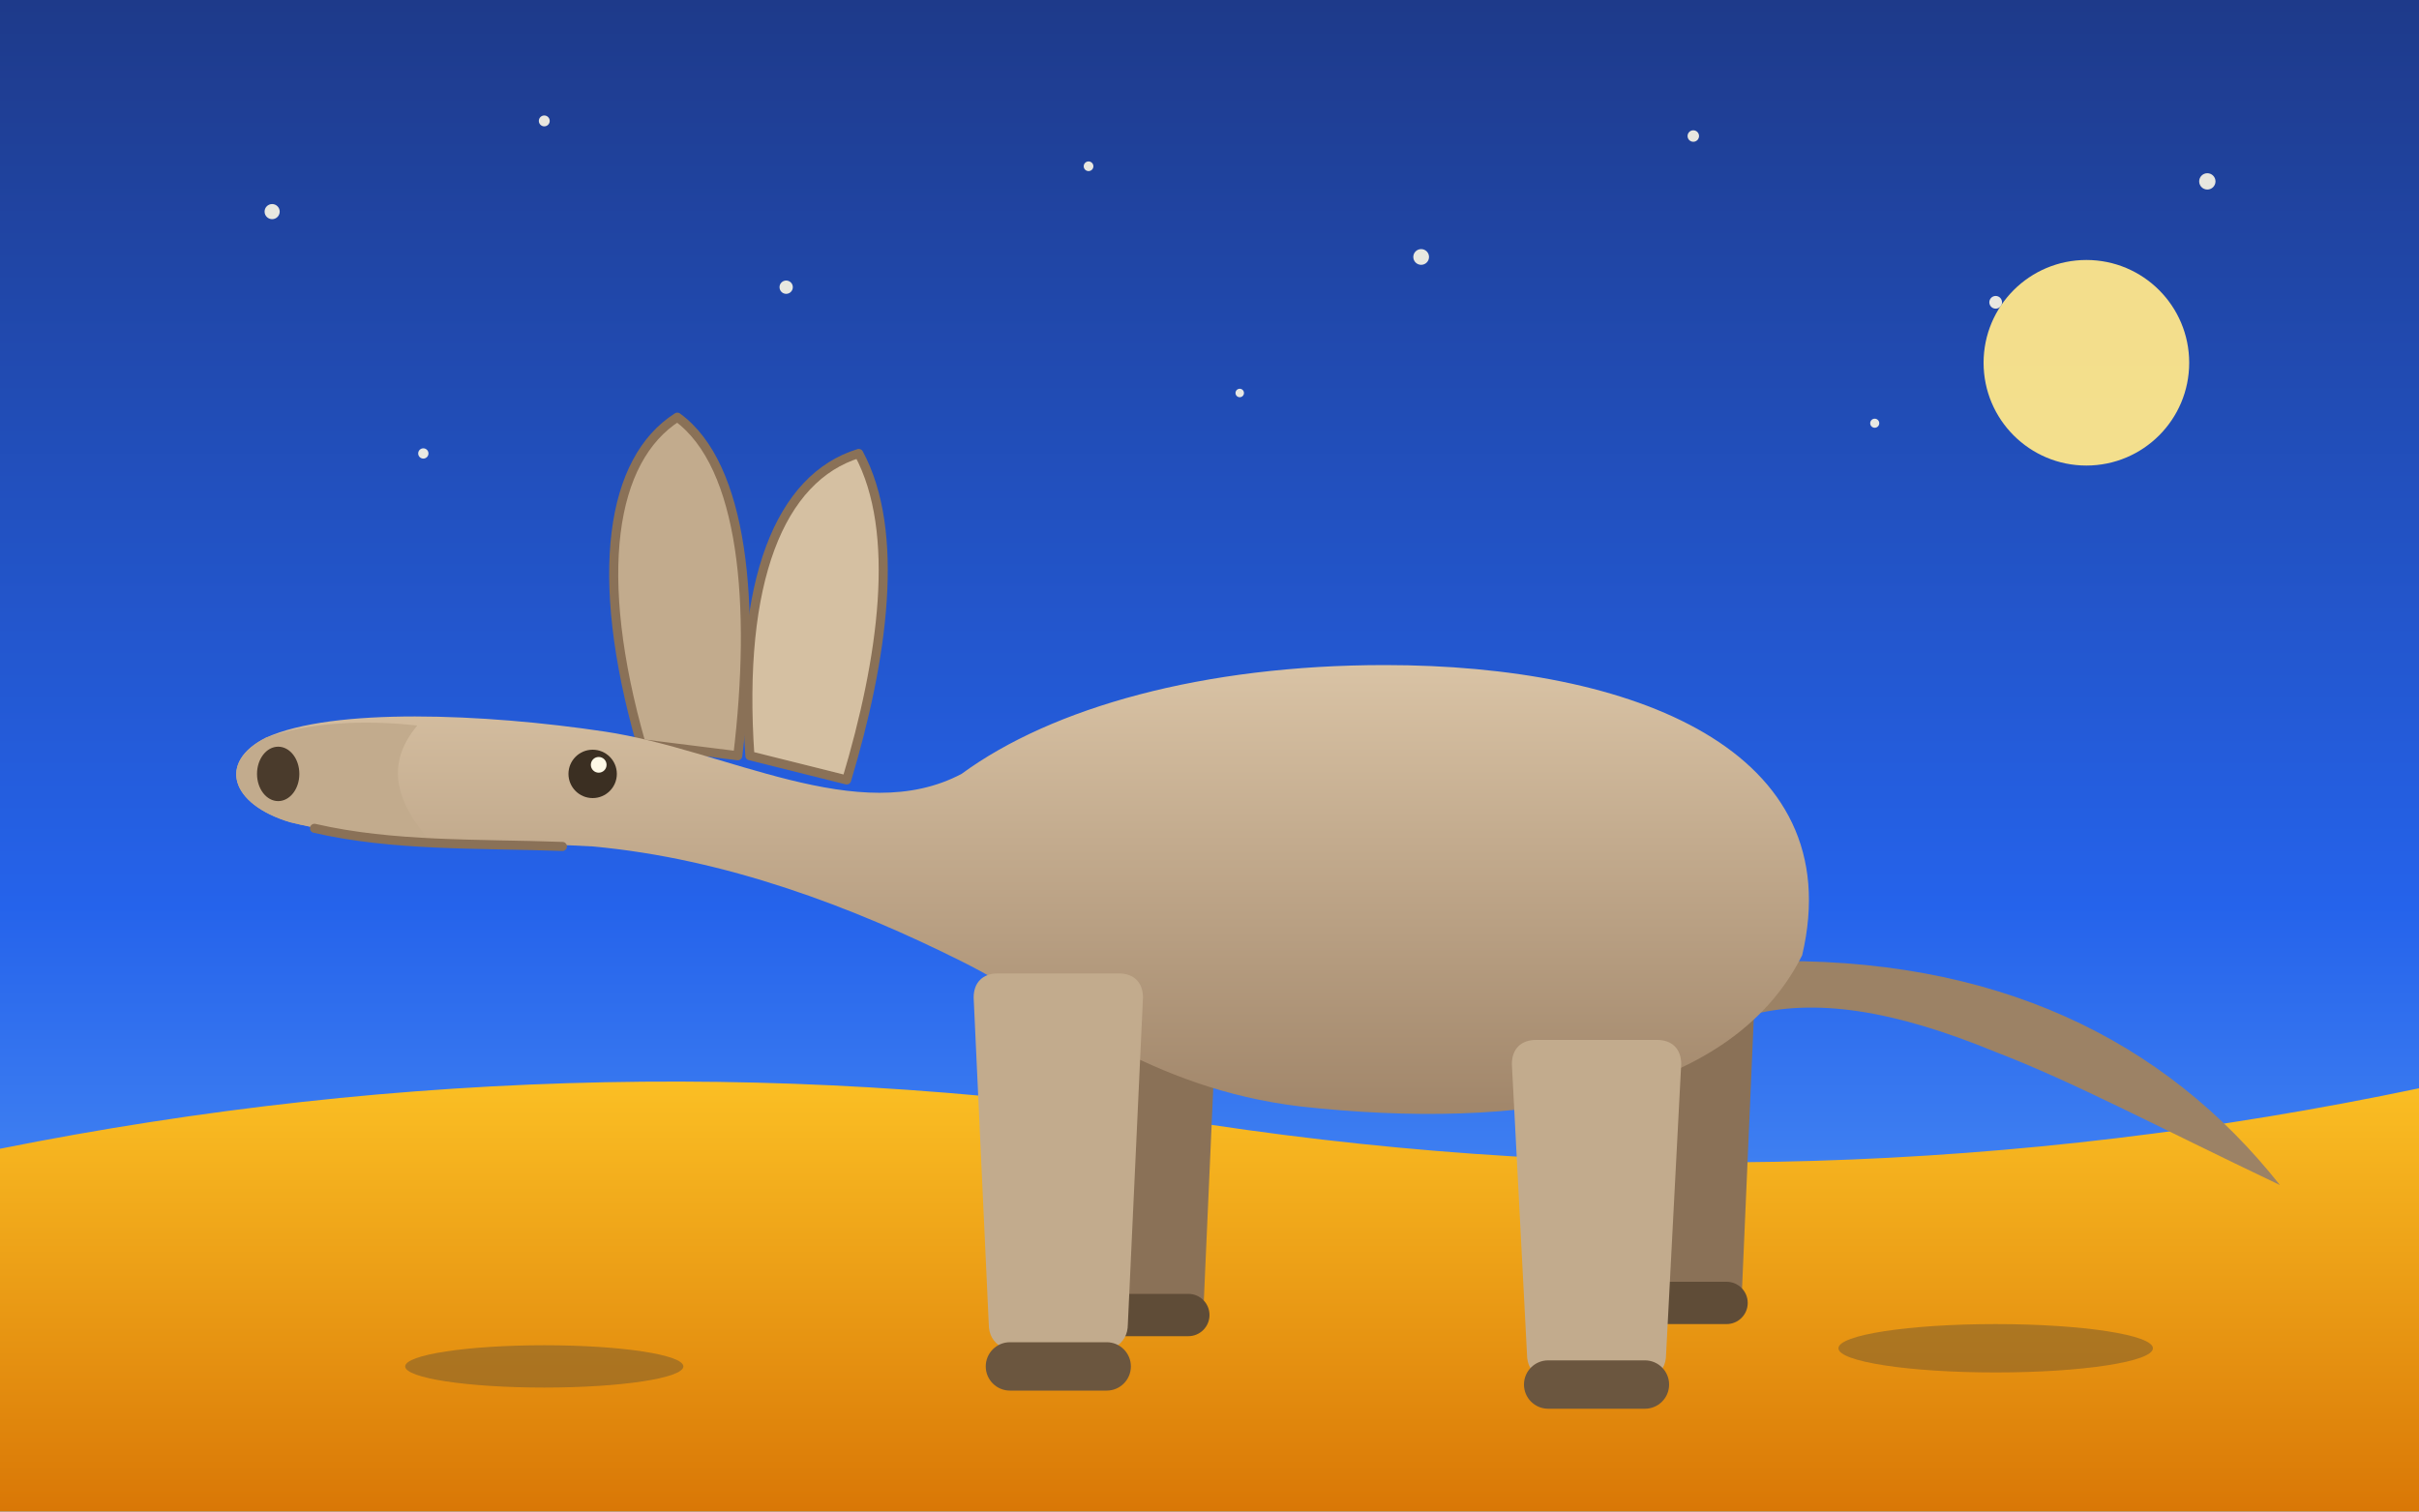
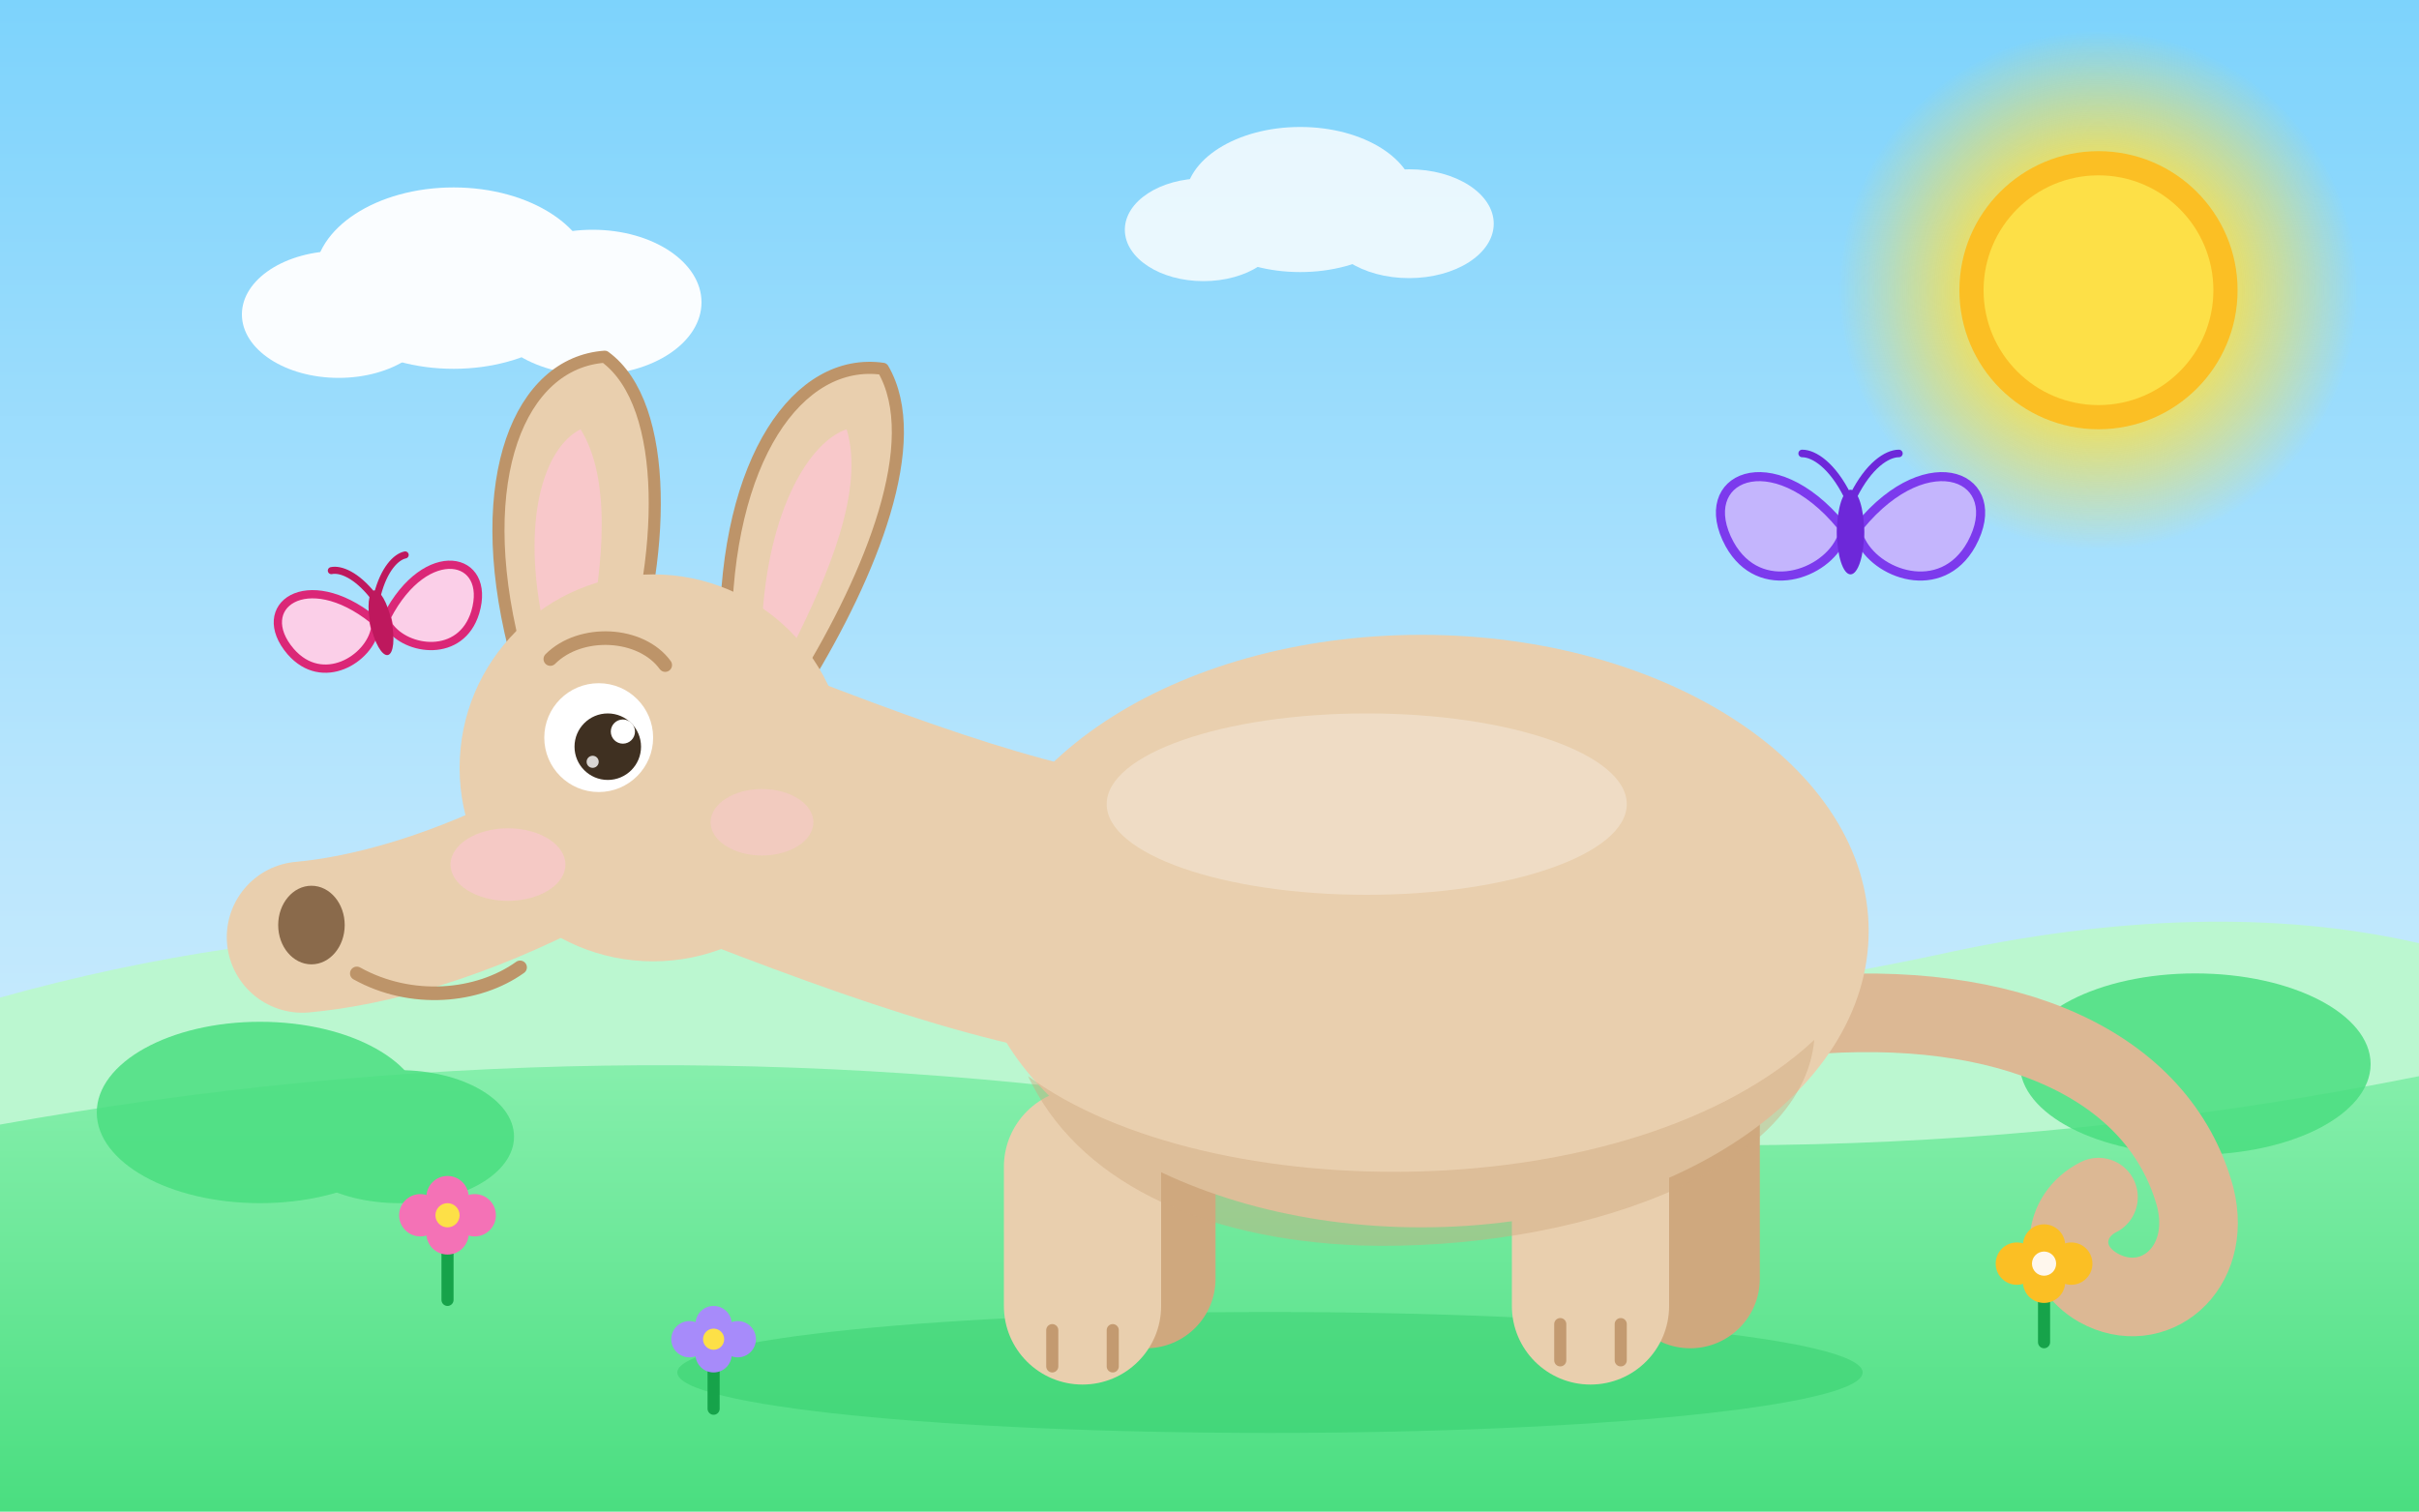
<svg xmlns="http://www.w3.org/2000/svg" viewBox="0 0 800 500" role="img" aria-labelledby="aardvarkTitle aardvarkDesc">
  <defs>
-     <linearGradient id="sky" x1="0" y1="0" x2="0" y2="1">
-       <stop offset="0%" stop-color="#1e3a8a" />
-       <stop offset="60%" stop-color="#2563eb" />
-       <stop offset="100%" stop-color="#60a5fa" />
+     <linearGradient id="daySky" x1="0" y1="0" x2="0" y2="1">
+       <stop offset="0%" stop-color="#7dd3fc" />
+       <stop offset="55%" stop-color="#bae6fd" />
+       <stop offset="100%" stop-color="#e0f2fe" />
    </linearGradient>
-     <linearGradient id="ground" x1="0" y1="0" x2="0" y2="1">
-       <stop offset="0%" stop-color="#fbbf24" />
-       <stop offset="100%" stop-color="#d97706" />
+     <linearGradient id="grass" x1="0" y1="0" x2="0" y2="1">
+       <stop offset="0%" stop-color="#86efac" />
+       <stop offset="100%" stop-color="#4ade80" />
    </linearGradient>
    <linearGradient id="hide" x1="0" y1="0" x2="0" y2="1">
-       <stop offset="0%" stop-color="#d9c3a5" />
-       <stop offset="100%" stop-color="#a1866a" />
+       <stop offset="0%" stop-color="#f0d9bd" />
+       <stop offset="100%" stop-color="#d4ad86" />
    </linearGradient>
+     <radialGradient id="sunGlow" cx="0.5" cy="0.5" r="0.5">
+       <stop offset="55%" stop-color="#fde047" />
+       <stop offset="100%" stop-color="#fde047" stop-opacity="0" />
+     </radialGradient>
  </defs>
-   <rect width="800" height="500" fill="url(#sky)" />
-   <g fill="#fef9e7" opacity="0.9">
-     <circle cx="90" cy="70" r="2.5" />
-     <circle cx="180" cy="40" r="1.8" />
-     <circle cx="260" cy="95" r="2.2" />
-     <circle cx="360" cy="55" r="1.6" />
-     <circle cx="470" cy="85" r="2.6" />
-     <circle cx="560" cy="45" r="1.9" />
-     <circle cx="660" cy="100" r="2.1" />
-     <circle cx="730" cy="60" r="2.7" />
-     <circle cx="620" cy="140" r="1.5" />
-     <circle cx="140" cy="150" r="1.7" />
-     <circle cx="410" cy="130" r="1.4" />
+   <rect width="800" height="500" fill="url(#daySky)" />
+   <circle cx="694" cy="96" r="86" fill="url(#sunGlow)" opacity="0.75" />
+   <circle cx="694" cy="96" r="46" fill="#fbbf24" />
+   <circle cx="694" cy="96" r="38" fill="#fde047" />
+   <g fill="#ffffff" opacity="0.95">
+     <g>
+       <ellipse cx="150" cy="92" rx="46" ry="30" />
+       <ellipse cx="196" cy="100" rx="36" ry="24" />
+       <ellipse cx="112" cy="104" rx="32" ry="21" />
+     </g>
+     <g opacity="0.85">
+       <ellipse cx="430" cy="66" rx="38" ry="24" />
+       <ellipse cx="466" cy="74" rx="28" ry="18" />
+       <ellipse cx="398" cy="76" rx="26" ry="17" />
+     </g>
  </g>
-   <circle cx="690" cy="120" r="34" fill="#fde68a" opacity="0.95" />
-   <path d="M0 380 Q 200 340 400 372 Q 600 402 800 360 L800 500 L0 500 Z" fill="url(#ground)" />
+   <path d="M0 330 Q 150 288 320 322 Q 470 352 640 316 Q 730 296 800 312 L800 500 L0 500 Z" fill="#bbf7d0" />
+   <path d="M0 372 Q 200 336 400 366 Q 600 396 800 356 L800 500 L0 500 Z" fill="url(#grass)" />
+   <g fill="#4ade80" opacity="0.85">
+     <ellipse cx="86" cy="368" rx="54" ry="30" />
+     <ellipse cx="132" cy="376" rx="38" ry="22" />
+     <ellipse cx="726" cy="352" rx="58" ry="30" />
+   </g>
  <g>
-     <path d="M582 318 C 660 316 716 344 754 392 C 712 372 686 358 660 348 C 626 334 600 330 578 336 Z" fill="#9c8265" />
-     <path d="M362 336 h34 c4 0 6 3 6 7 l-4 90 h-38 l-4 -90 c0 -4 2 -7 6 -7 z" fill="#8a7157" />
-     <path d="M540 330 h34 c4 0 6 3 6 7 l-4 92 h-38 l-4 -92 c0 -4 2 -7 6 -7 z" fill="#8a7157" />
-     <rect x="358" y="428" width="42" height="14" rx="7" fill="#5f4c37" />
-     <rect x="536" y="424" width="42" height="14" rx="7" fill="#5f4c37" />
-     <path d="M212 246 C 196 190 202 152 224 138 C 246 154 250 200 244 250 Z" fill="#c2ab8d" stroke="#8a7157" stroke-width="3" stroke-linejoin="round" />
-     <path d="M248 250 C 244 192 258 158 284 150 C 298 176 292 218 280 258 Z" fill="#d5c0a2" stroke="#8a7157" stroke-width="3" stroke-linejoin="round" />
-     <path d="M596 316              C 612 248 540 220 458 220              C 398 220 348 234 318 256              C 284 274 240 248 200 242              C 160 236 110 234 88 244              C 72 252 76 266 96 272              C 130 280 160 278 196 280              C 240 284 282 300 318 318              C 350 334 380 360 430 366              C 502 374 572 364 596 316 Z" fill="url(#hide)" />
-     <path d="M330 322 h40 c5 0 8 3 8 8 l-5 108 c0 7 -6 10 -16 10 h-14 c-10 0 -16 -3 -16 -10 l-5 -108 c0 -5 3 -8 8 -8 z" fill="#c2ab8d" />
-     <path d="M508 344 h40 c5 0 8 3 8 8 l-5 96 c0 7 -6 10 -16 10 h-14 c-10 0 -16 -3 -16 -10 l-5 -96 c0 -5 3 -8 8 -8 z" fill="#c2ab8d" />
-     <rect x="326" y="444" width="48" height="16" rx="8" fill="#6b563f" />
-     <rect x="504" y="450" width="48" height="16" rx="8" fill="#6b563f" />
-     <path d="M88 244 C 72 252 76 266 96 272 C 112 276 128 277 142 278 C 130 264 128 252 138 240 C 120 238 102 239 88 244 Z" fill="#c2ab8d" />
-     <ellipse cx="92" cy="256" rx="7" ry="9" fill="#4a3b2c" />
-     <path d="M104 274 C 130 280 158 279 186 280" fill="none" stroke="#8a7157" stroke-width="3" stroke-linecap="round" />
-     <circle cx="196" cy="256" r="8" fill="#3b2f22" />
-     <circle cx="198" cy="253" r="2.6" fill="#fef9e7" />
+     <ellipse cx="420" cy="454" rx="196" ry="20" fill="#22c55e" opacity="0.35" />
+     <path d="M596 336 C 664 330 714 352 726 396 C 732 420 712 436 694 426 C 680 418 682 402 694 396" fill="none" stroke="#dcb894" stroke-width="26" stroke-linecap="round" />
+     <g fill="#cfa87e">
+       <rect x="356" y="352" width="46" height="94" rx="23" />
+       <rect x="536" y="348" width="46" height="98" rx="23" />
+     </g>
+     <g>
+       <path d="M170 214 C 156 158 172 120 200 118 C 222 134 220 186 206 226 Z" fill="#e9cfae" stroke="#bd9469" stroke-width="4" stroke-linejoin="round" />
+       <path d="M180 208 C 172 172 180 148 192 142 C 202 158 200 186 194 214 Z" fill="#f8c8ca" />
+       <path d="M240 210 C 240 152 264 118 292 122 C 306 146 288 190 266 226 Z" fill="#e9cfae" stroke="#bd9469" stroke-width="4" stroke-linejoin="round" />
+       <path d="M252 206 C 254 168 268 146 280 142 C 286 162 274 190 262 214 Z" fill="#f8c8ca" />
+     </g>
+     <g fill="#e9cfae">
+       <ellipse cx="470" cy="308" rx="148" ry="98" />
+       <path d="M250 268 C 312 292 356 306 404 308" fill="none" stroke="#e9cfae" stroke-width="94" stroke-linecap="round" />
+       <circle cx="216" cy="254" r="64" />
+       <path d="M186 282 C 152 300 122 308 100 310" fill="none" stroke="#e9cfae" stroke-width="50" stroke-linecap="round" />
+     </g>
+     <g fill="#e9cfae">
+       <rect x="332" y="360" width="52" height="98" rx="26" />
+       <rect x="500" y="356" width="52" height="102" rx="26" />
+     </g>
+     <g stroke="#c39a70" stroke-width="4" stroke-linecap="round">
+       <path d="M348 440 v12 M368 440 v12" />
+       <path d="M516 438 v12 M536 438 v12" />
+     </g>
+     <ellipse cx="452" cy="266" rx="86" ry="30" fill="#ffffff" opacity="0.28" />
+     <path d="M340 356 C 400 400 540 400 600 344 C 596 388 520 414 450 412 C 396 410 356 390 340 356 Z" fill="#cfa87e" opacity="0.45" />
+     <ellipse cx="103" cy="306" rx="11" ry="13" fill="#8a6a4b" />
+     <path d="M118 322 C 136 332 158 330 172 320" fill="none" stroke="#bd9469" stroke-width="4.5" stroke-linecap="round" />
+     <circle cx="198" cy="244" r="18" fill="#ffffff" />
+     <circle cx="201" cy="247" r="11" fill="#3f3021" />
+     <circle cx="206" cy="242" r="4" fill="#ffffff" />
+     <circle cx="196" cy="252" r="2" fill="#ffffff" opacity="0.8" />
+     <path d="M182 218 C 192 208 212 209 220 220" fill="none" stroke="#bd9469" stroke-width="4.5" stroke-linecap="round" />
+     <ellipse cx="168" cy="286" rx="19" ry="12" fill="#f8c8ca" opacity="0.8" />
+     <ellipse cx="252" cy="272" rx="17" ry="11" fill="#f8c8ca" opacity="0.6" />
  </g>
-   <g fill="#7c5c2e" opacity="0.55">
-     <ellipse cx="180" cy="452" rx="46" ry="7" />
-     <ellipse cx="660" cy="446" rx="52" ry="8" />
+   <g>
+     <g transform="translate(148 430)">
+       <path d="M0 0 v-26" stroke="#16a34a" stroke-width="4" stroke-linecap="round" />
+       <g fill="#f472b6">
+         <circle cx="0" cy="-34" r="7" />
+         <circle cx="-9" cy="-28" r="7" />
+         <circle cx="9" cy="-28" r="7" />
+         <circle cx="0" cy="-22" r="7" />
+       </g>
+       <circle cy="-28" r="4" fill="#fde047" />
+     </g>
+     <g transform="translate(676 444)">
+       <path d="M0 0 v-24" stroke="#16a34a" stroke-width="4" stroke-linecap="round" />
+       <g fill="#fbbf24">
+         <circle cx="0" cy="-32" r="7" />
+         <circle cx="-9" cy="-26" r="7" />
+         <circle cx="9" cy="-26" r="7" />
+         <circle cx="0" cy="-20" r="7" />
+       </g>
+       <circle cy="-26" r="4" fill="#fff7ed" />
+     </g>
+     <g transform="translate(236 466)">
+       <path d="M0 0 v-20" stroke="#16a34a" stroke-width="4" stroke-linecap="round" />
+       <g fill="#a78bfa">
+         <circle cx="0" cy="-28" r="6" />
+         <circle cx="-8" cy="-23" r="6" />
+         <circle cx="8" cy="-23" r="6" />
+         <circle cx="0" cy="-18" r="6" />
+       </g>
+       <circle cy="-23" r="3.5" fill="#fde047" />
+     </g>
+   </g>
+   <g>
+     <g transform="translate(612 176)">
+       <path d="M-3 -2 C -26 -30 -52 -18 -40 4 C -30 22 -8 14 -3 2 Z" fill="#c4b5fd" stroke="#7c3aed" stroke-width="3" stroke-linejoin="round" />
+       <path d="M3 -2 C 26 -30 52 -18 40 4 C 30 22 8 14 3 2 Z" fill="#c4b5fd" stroke="#7c3aed" stroke-width="3" stroke-linejoin="round" />
+       <ellipse cx="0" cy="0" rx="4.5" ry="14" fill="#6d28d9" />
+       <path d="M-1 -12 C -6 -22 -12 -26 -16 -26 M1 -12 C 6 -22 12 -26 16 -26" fill="none" stroke="#6d28d9" stroke-width="2.5" stroke-linecap="round" />
+     </g>
+     <g transform="translate(126 206) rotate(-12) scale(0.78)">
+       <path d="M-3 -2 C -26 -30 -52 -18 -40 4 C -30 22 -8 14 -3 2 Z" fill="#fbcfe8" stroke="#db2777" stroke-width="3.5" stroke-linejoin="round" />
+       <path d="M3 -2 C 26 -30 52 -18 40 4 C 30 22 8 14 3 2 Z" fill="#fbcfe8" stroke="#db2777" stroke-width="3.5" stroke-linejoin="round" />
+       <ellipse cx="0" cy="0" rx="4.5" ry="14" fill="#be185d" />
+       <path d="M-1 -12 C -6 -22 -12 -26 -16 -26 M1 -12 C 6 -22 12 -26 16 -26" fill="none" stroke="#be185d" stroke-width="3" stroke-linecap="round" />
+     </g>
  </g>
</svg>
